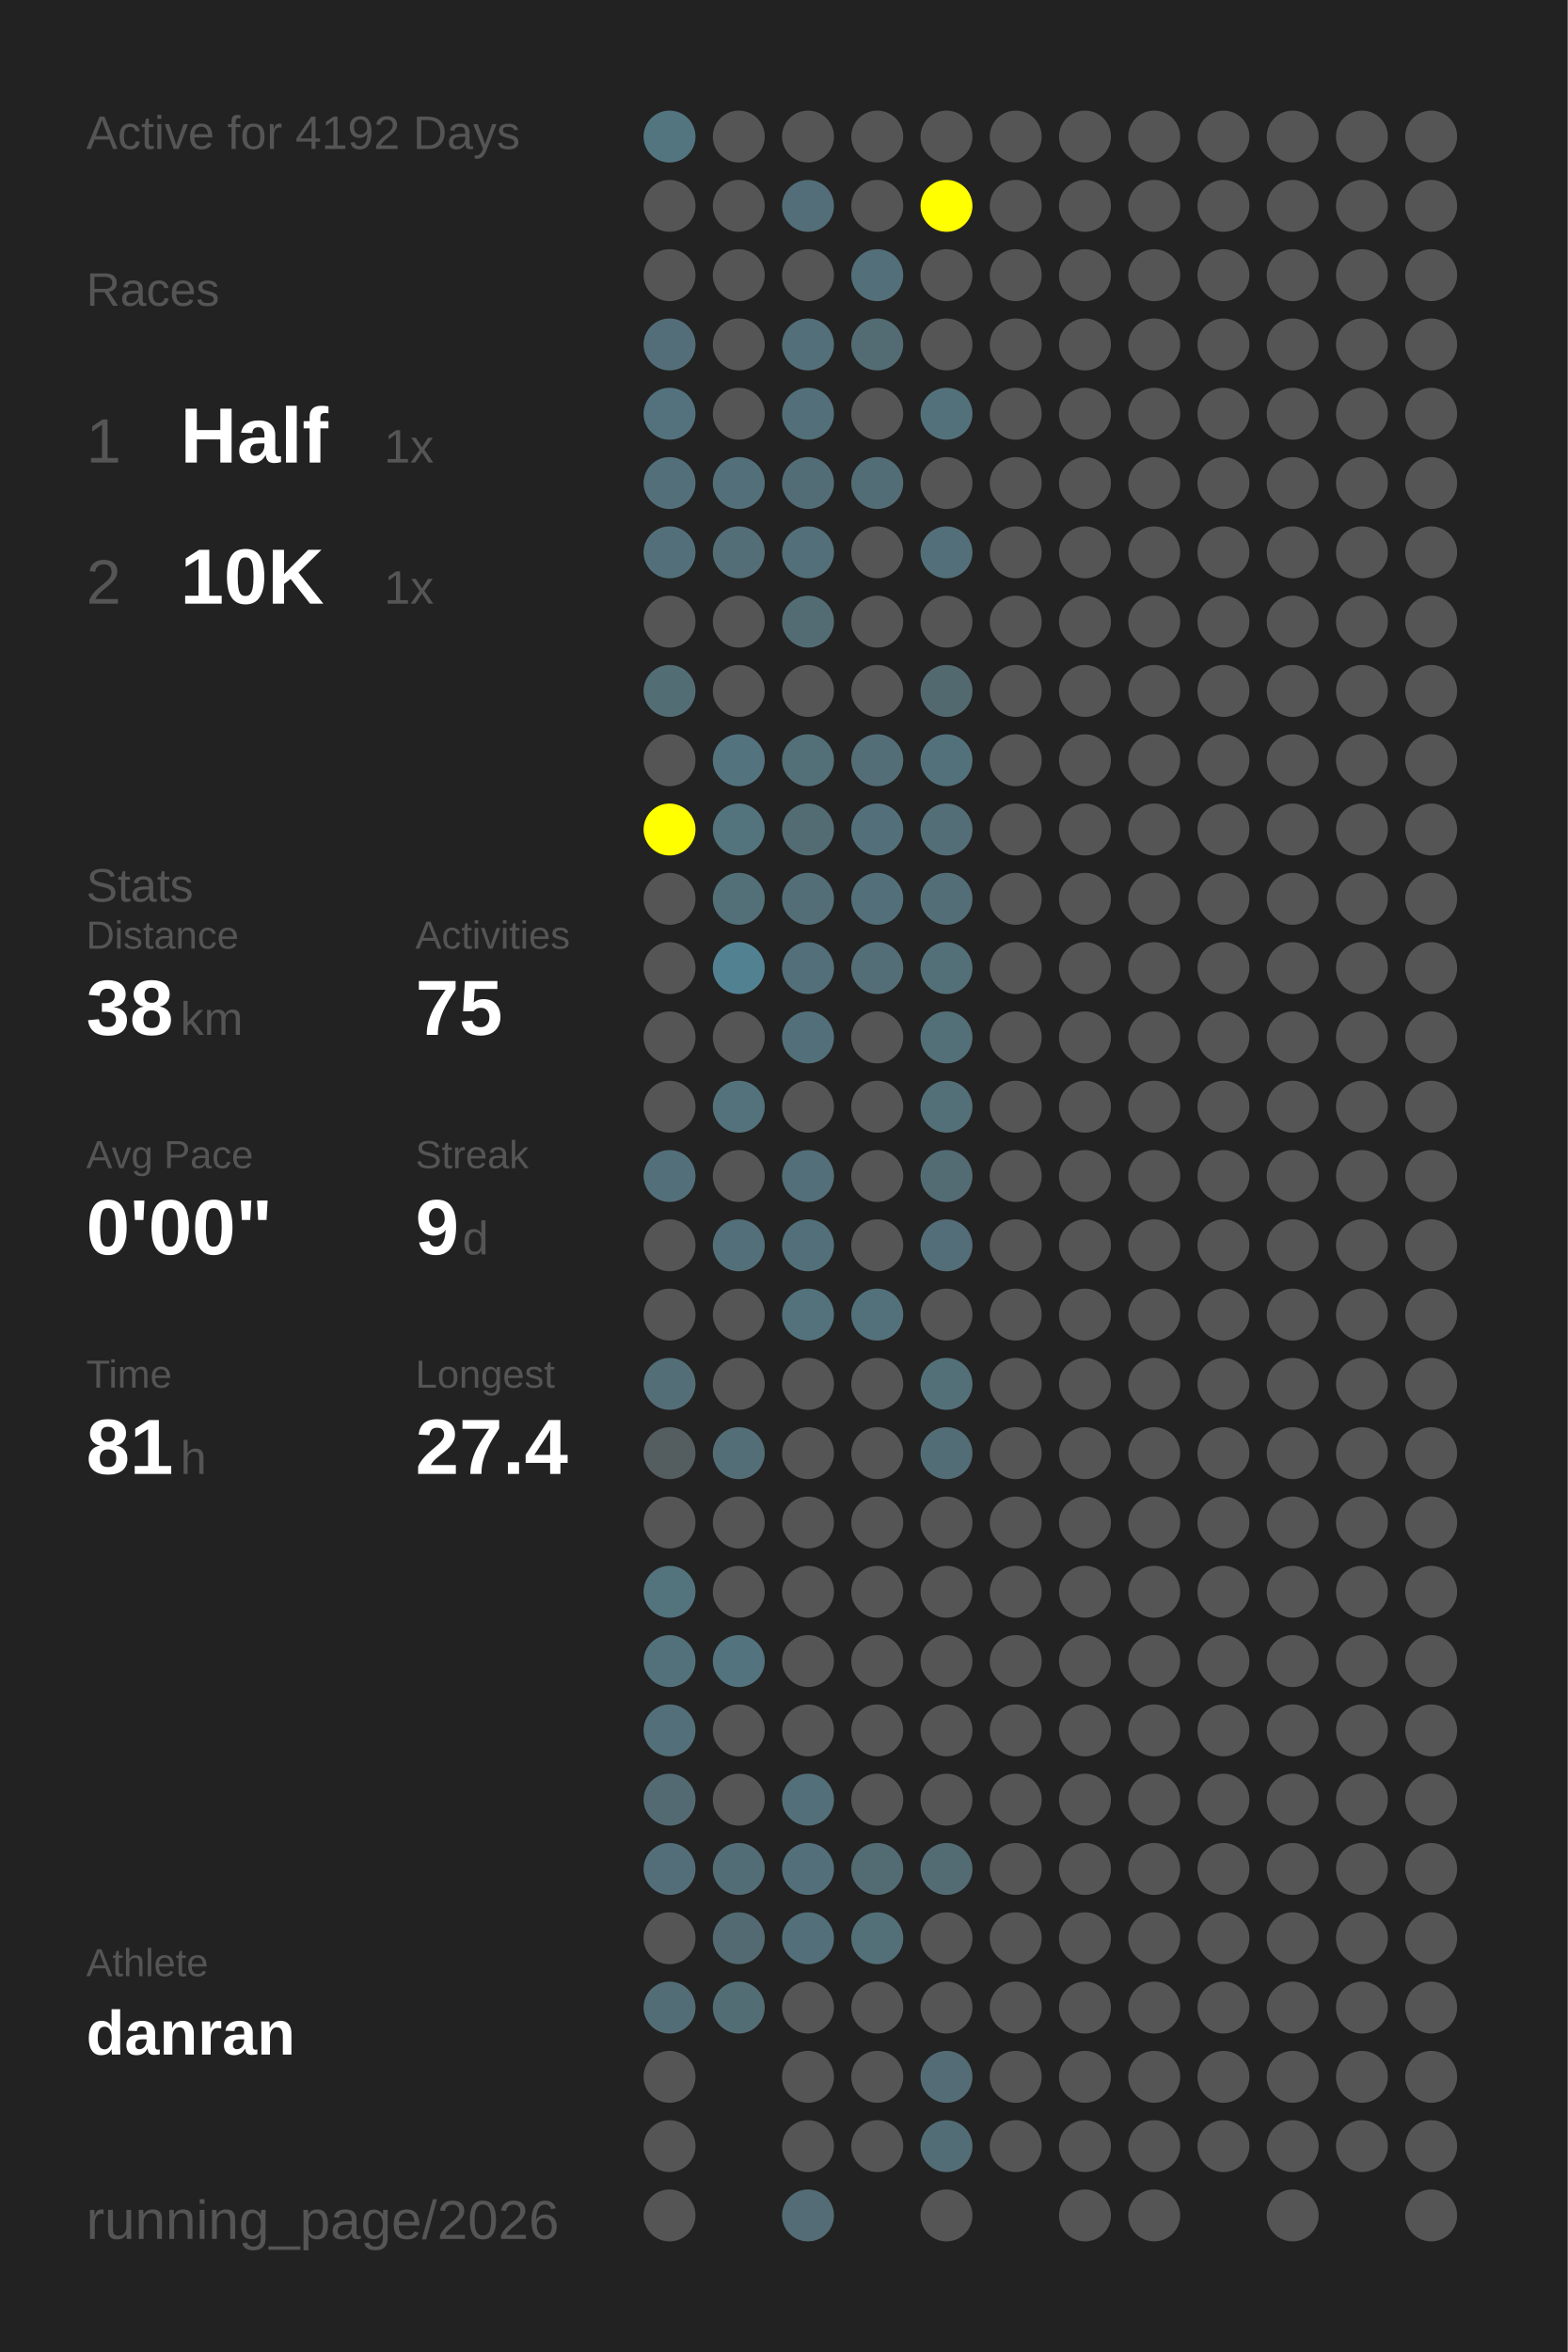
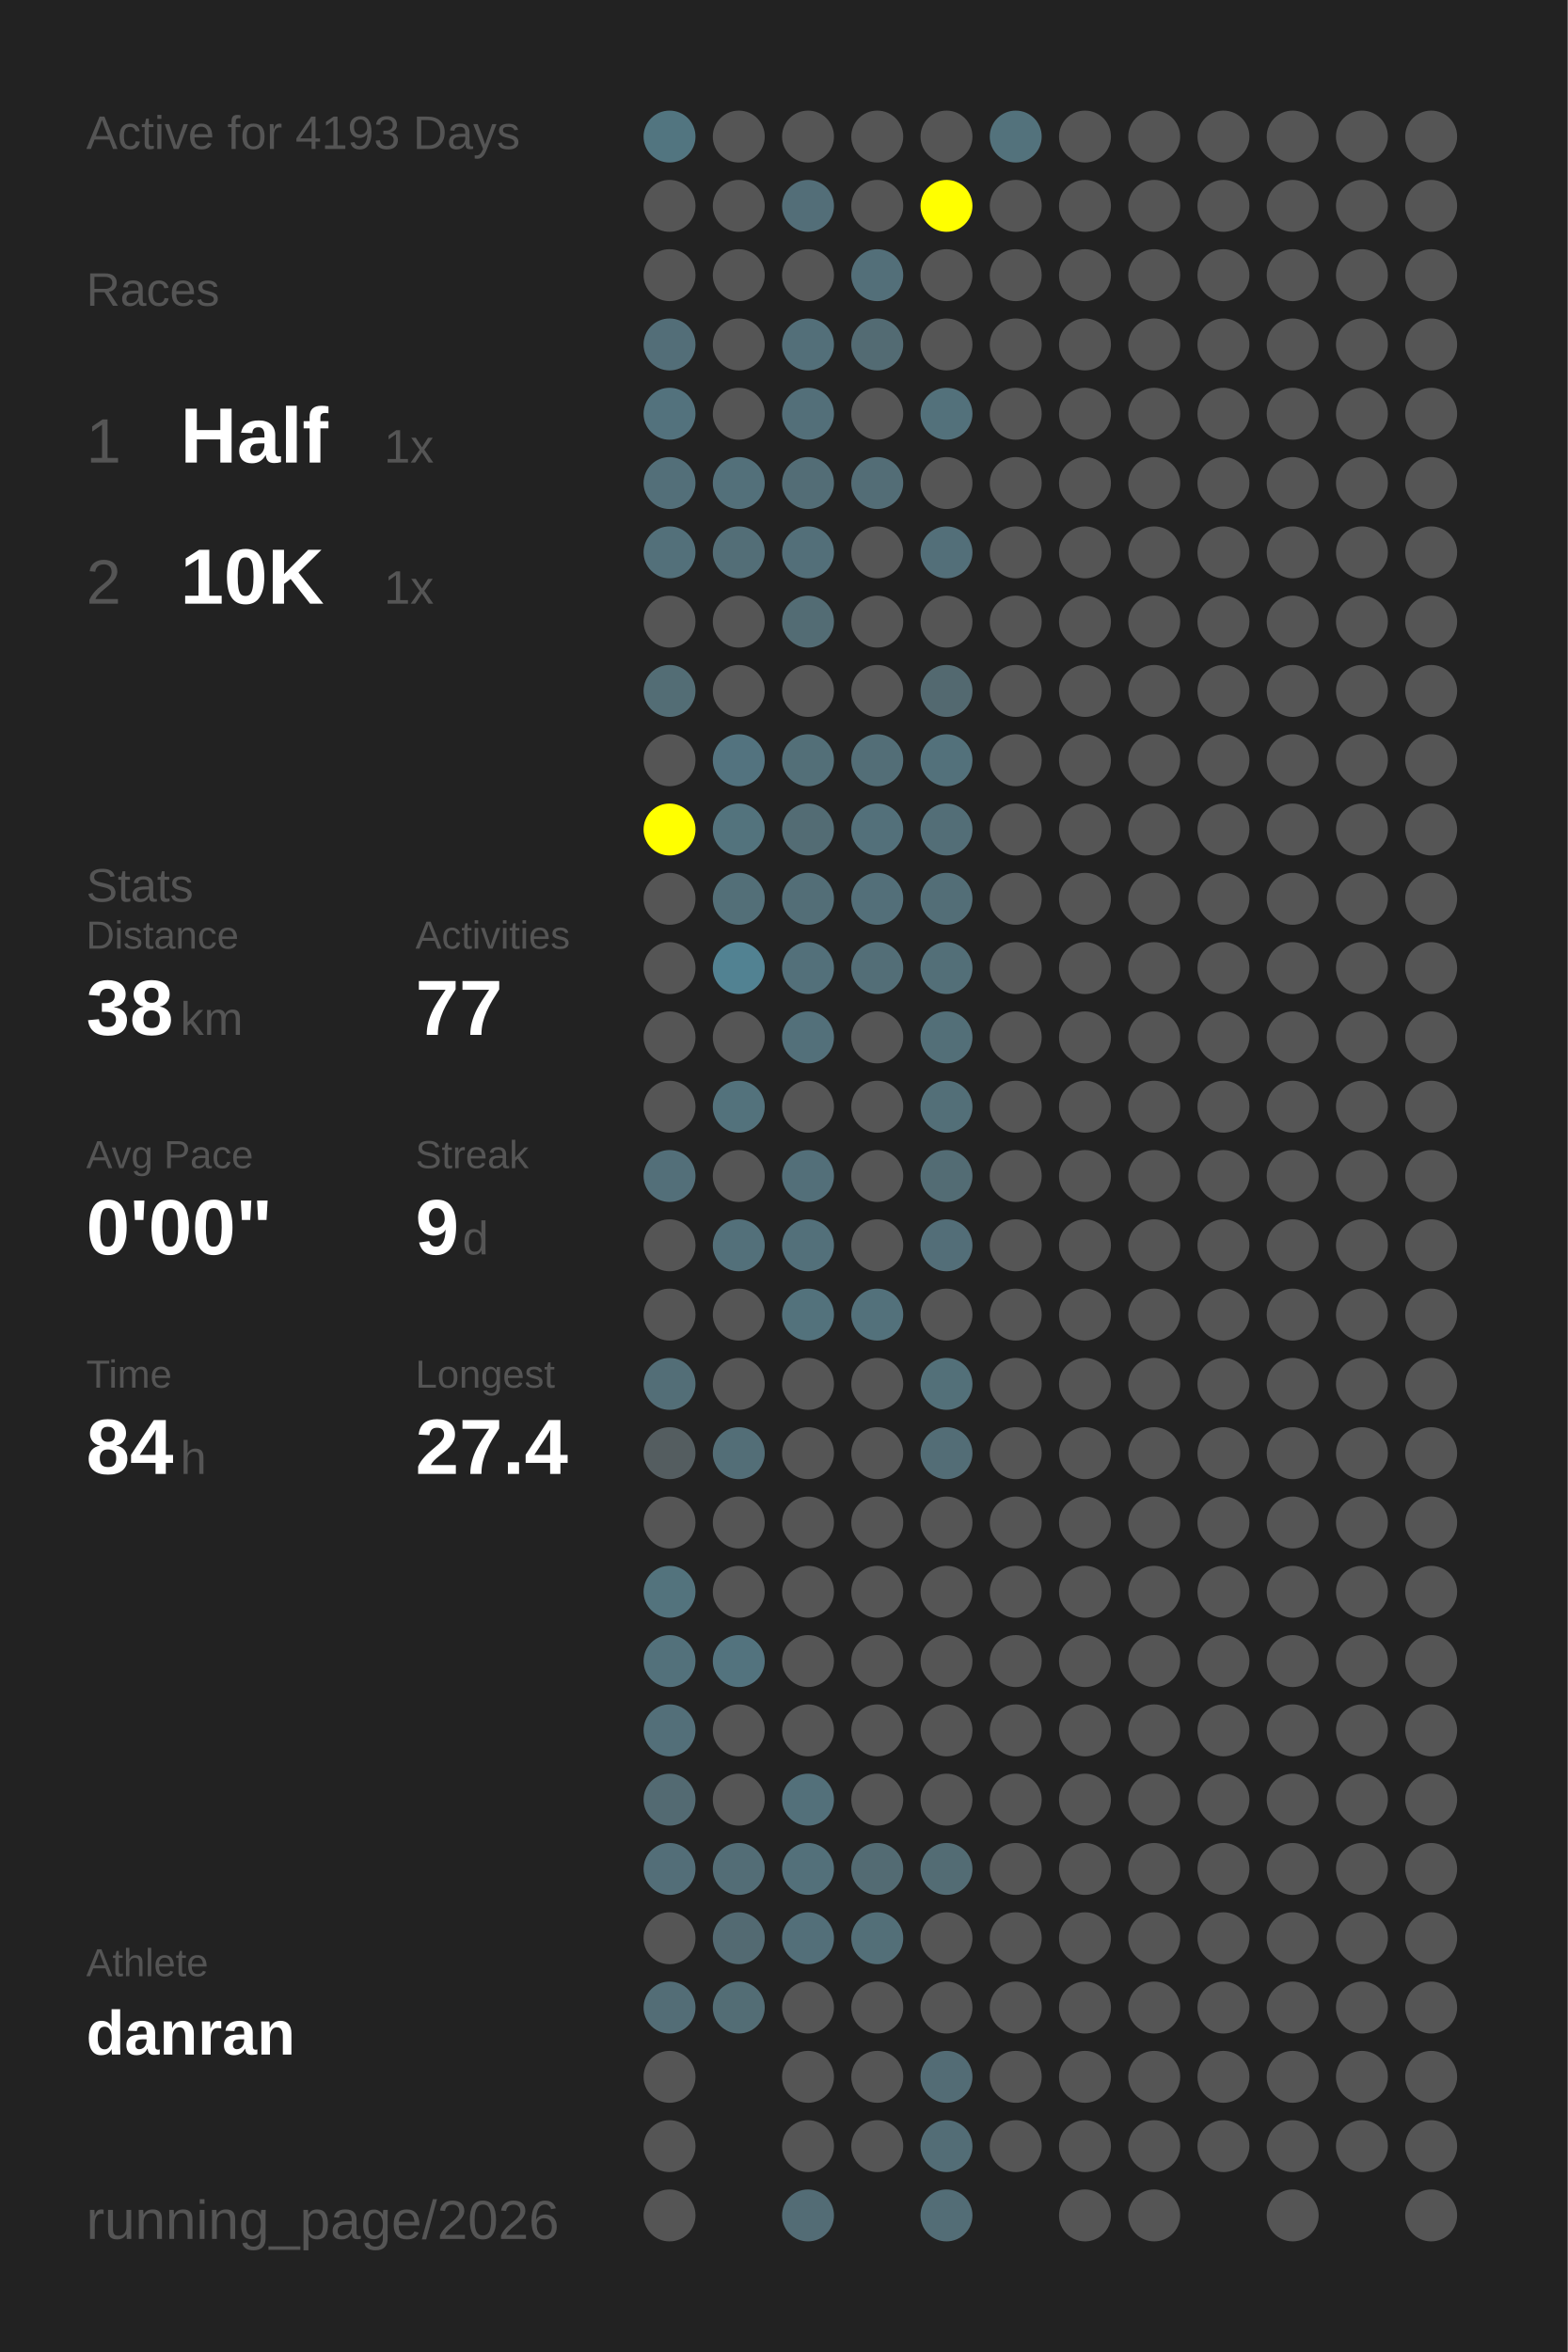
<svg xmlns="http://www.w3.org/2000/svg" baseProfile="full" height="300mm" version="1.1" viewBox="0,0,200,300" width="200mm">
  <defs />
  <rect fill="#222222" height="300" width="200" x="0" y="0" />
-   <text fill="#555555" style="font-size:6px; font-family:Arial;" x="11" y="19">Active for 4192 Days</text>
+   <text fill="#555555" style="font-size:6px; font-family:Arial;" x="11" y="19">Active for 4193 Days</text>
  <text fill="#555555" style="font-size:6px; font-family:Arial;" x="11" y="39">Races</text>
  <text fill="#555555" style="font-size:8px; font-family:Arial;" x="11" y="59">1</text>
  <text fill="#FFFFFF" style="font-size:10px; font-family:Arial; font-weight:bold;" x="23" y="59">Half</text>
  <text fill="#555555" style="font-size:6px; font-family:Arial;" x="49" y="59">1x</text>
  <text fill="#555555" style="font-size:8px; font-family:Arial;" x="11" y="77">2</text>
  <text fill="#FFFFFF" style="font-size:10px; font-family:Arial; font-weight:bold;" x="23" y="77">10K</text>
  <text fill="#555555" style="font-size:6px; font-family:Arial;" x="49" y="77">1x</text>
  <text fill="#555555" style="font-size:6px; font-family:Arial;" x="11" y="115">Stats</text>
  <text fill="#555555" style="font-size:5px; font-family:Arial;" x="11" y="121">Distance</text>
  <text fill="#FFFFFF" style="font-size:10px; font-family:Arial; font-weight:bold;" x="11" y="132">38</text>
  <text fill="#555555" style="font-size:6px; font-family:Arial;" x="23" y="132">km</text>
  <text fill="#555555" style="font-size:5px; font-family:Arial;" x="53" y="121">Activities</text>
-   <text fill="#FFFFFF" style="font-size:10px; font-family:Arial; font-weight:bold;" x="53" y="132">75</text>
+   <text fill="#FFFFFF" style="font-size:10px; font-family:Arial; font-weight:bold;" x="53" y="132">77</text>
  <text fill="#555555" style="font-size:5px; font-family:Arial;" x="11" y="149">Avg Pace</text>
  <text fill="#FFFFFF" style="font-size:10px; font-family:Arial; font-weight:bold;" x="11" y="160">0'00"</text>
  <text fill="#555555" style="font-size:5px; font-family:Arial;" x="53" y="149">Streak</text>
  <text fill="#FFFFFF" style="font-size:10px; font-family:Arial; font-weight:bold;" x="53" y="160">9</text>
  <text fill="#555555" style="font-size:6px; font-family:Arial;" x="59" y="160">d</text>
  <text fill="#555555" style="font-size:5px; font-family:Arial;" x="11" y="177">Time</text>
-   <text fill="#FFFFFF" style="font-size:10px; font-family:Arial; font-weight:bold;" x="11" y="188">81</text>
+   <text fill="#FFFFFF" style="font-size:10px; font-family:Arial; font-weight:bold;" x="11" y="188">84</text>
  <text fill="#555555" style="font-size:6px; font-family:Arial;" x="23" y="188">h</text>
  <text fill="#555555" style="font-size:5px; font-family:Arial;" x="53" y="177">Longest</text>
  <text fill="#FFFFFF" style="font-size:10px; font-family:Arial; font-weight:bold;" x="53" y="188">27.4</text>
  <text fill="#555555" style="font-size:5px; font-family:Arial;" x="11" y="252.065">Athlete</text>
  <text fill="#FFFFFF" style="font-size:8px; font-family:Arial; font-weight:bold;" x="11" y="262.065">danran</text>
  <text fill="#555555" style="font-size:7px; font-family:Arial;" x="11" y="285.581">running_page/2026</text>
  <circle cx="85.417" cy="17.419" fill="#527580" r="3.312" />
  <circle cx="85.417" cy="26.258" fill="#555555" r="3.312" />
  <circle cx="85.417" cy="35.097" fill="#555555" r="3.312" />
  <circle cx="85.417" cy="43.935" fill="#536e78" r="3.312" />
  <circle cx="85.417" cy="52.774" fill="#53727d" r="3.312" />
  <circle cx="85.417" cy="61.613" fill="#536f79" r="3.312" />
  <circle cx="85.417" cy="70.452" fill="#53707a" r="3.312" />
  <circle cx="85.417" cy="79.29" fill="#555555" r="3.312" />
  <circle cx="85.417" cy="88.129" fill="#536d75" r="3.312" />
  <circle cx="85.417" cy="96.968" fill="#555555" r="3.312" />
  <circle cx="85.417" cy="105.806" fill="#FFFF00" r="3.312" />
  <circle cx="85.417" cy="114.645" fill="#555555" r="3.312" />
  <circle cx="85.417" cy="123.484" fill="#555555" r="3.312" />
  <circle cx="85.417" cy="132.323" fill="#555555" r="3.312" />
  <circle cx="85.417" cy="141.161" fill="#555555" r="3.312" />
  <circle cx="85.417" cy="150" fill="#536f79" r="3.312" />
  <circle cx="85.417" cy="158.839" fill="#555555" r="3.312" />
  <circle cx="85.417" cy="167.677" fill="#555555" r="3.312" />
  <circle cx="85.417" cy="176.516" fill="#536e77" r="3.312" />
  <circle cx="85.417" cy="185.355" fill="#545d60" r="3.312" />
  <circle cx="85.417" cy="194.194" fill="#555555" r="3.312" />
  <circle cx="85.417" cy="203.032" fill="#53737d" r="3.312" />
  <circle cx="85.417" cy="211.871" fill="#53717b" r="3.312" />
  <circle cx="85.417" cy="220.71" fill="#536f79" r="3.312" />
  <circle cx="85.417" cy="229.548" fill="#536a72" r="3.312" />
  <circle cx="85.417" cy="238.387" fill="#536e78" r="3.312" />
  <circle cx="85.417" cy="247.226" fill="#555555" r="3.312" />
  <circle cx="85.417" cy="256.065" fill="#536d76" r="3.312" />
  <circle cx="85.417" cy="264.903" fill="#555555" r="3.312" />
  <circle cx="85.417" cy="273.742" fill="#555555" r="3.312" />
  <circle cx="85.417" cy="282.581" fill="#555555" r="3.312" />
  <circle cx="94.25" cy="17.419" fill="#555555" r="3.312" />
  <circle cx="94.25" cy="26.258" fill="#555555" r="3.312" />
  <circle cx="94.25" cy="35.097" fill="#555555" r="3.312" />
  <circle cx="94.25" cy="43.935" fill="#555555" r="3.312" />
  <circle cx="94.25" cy="52.774" fill="#555555" r="3.312" />
  <circle cx="94.25" cy="61.613" fill="#53707a" r="3.312" />
  <circle cx="94.25" cy="70.452" fill="#536e77" r="3.312" />
  <circle cx="94.25" cy="79.29" fill="#555555" r="3.312" />
  <circle cx="94.25" cy="88.129" fill="#555555" r="3.312" />
  <circle cx="94.25" cy="96.968" fill="#53737f" r="3.312" />
  <circle cx="94.25" cy="105.806" fill="#53737d" r="3.312" />
  <circle cx="94.25" cy="114.645" fill="#536f78" r="3.312" />
  <circle cx="94.25" cy="123.484" fill="#528292" r="3.312" />
  <circle cx="94.25" cy="132.323" fill="#555555" r="3.312" />
  <circle cx="94.25" cy="141.161" fill="#53727c" r="3.312" />
  <circle cx="94.25" cy="150" fill="#555555" r="3.312" />
  <circle cx="94.25" cy="158.839" fill="#53707a" r="3.312" />
  <circle cx="94.25" cy="167.677" fill="#555555" r="3.312" />
  <circle cx="94.25" cy="176.516" fill="#555555" r="3.312" />
  <circle cx="94.25" cy="185.355" fill="#536e77" r="3.312" />
  <circle cx="94.25" cy="194.194" fill="#555555" r="3.312" />
  <circle cx="94.25" cy="203.032" fill="#555555" r="3.312" />
  <circle cx="94.25" cy="211.871" fill="#53737e" r="3.312" />
  <circle cx="94.25" cy="220.71" fill="#555555" r="3.312" />
  <circle cx="94.25" cy="229.548" fill="#555555" r="3.312" />
  <circle cx="94.25" cy="238.387" fill="#536d76" r="3.312" />
  <circle cx="94.25" cy="247.226" fill="#536a72" r="3.312" />
  <circle cx="94.25" cy="256.065" fill="#536d75" r="3.312" />
  <circle cx="103.083" cy="17.419" fill="#555555" r="3.312" />
  <circle cx="103.083" cy="26.258" fill="#536e78" r="3.312" />
  <circle cx="103.083" cy="35.097" fill="#555555" r="3.312" />
  <circle cx="103.083" cy="43.935" fill="#536f79" r="3.312" />
  <circle cx="103.083" cy="52.774" fill="#536f79" r="3.312" />
  <circle cx="103.083" cy="61.613" fill="#536d76" r="3.312" />
  <circle cx="103.083" cy="70.452" fill="#536f79" r="3.312" />
  <circle cx="103.083" cy="79.29" fill="#536c74" r="3.312" />
  <circle cx="103.083" cy="88.129" fill="#555555" r="3.312" />
  <circle cx="103.083" cy="96.968" fill="#536f78" r="3.312" />
  <circle cx="103.083" cy="105.806" fill="#536c74" r="3.312" />
  <circle cx="103.083" cy="114.645" fill="#536e77" r="3.312" />
  <circle cx="103.083" cy="123.484" fill="#53707a" r="3.312" />
  <circle cx="103.083" cy="132.323" fill="#53707a" r="3.312" />
  <circle cx="103.083" cy="141.161" fill="#555555" r="3.312" />
  <circle cx="103.083" cy="150" fill="#536f79" r="3.312" />
  <circle cx="103.083" cy="158.839" fill="#53707a" r="3.312" />
  <circle cx="103.083" cy="167.677" fill="#53727c" r="3.312" />
  <circle cx="103.083" cy="176.516" fill="#555555" r="3.312" />
  <circle cx="103.083" cy="185.355" fill="#555555" r="3.312" />
  <circle cx="103.083" cy="194.194" fill="#555555" r="3.312" />
  <circle cx="103.083" cy="203.032" fill="#555555" r="3.312" />
  <circle cx="103.083" cy="211.871" fill="#555555" r="3.312" />
  <circle cx="103.083" cy="220.71" fill="#555555" r="3.312" />
  <circle cx="103.083" cy="229.548" fill="#53707a" r="3.312" />
  <circle cx="103.083" cy="238.387" fill="#53707a" r="3.312" />
  <circle cx="103.083" cy="247.226" fill="#536f79" r="3.312" />
  <circle cx="103.083" cy="256.065" fill="#555555" r="3.312" />
  <circle cx="103.083" cy="264.903" fill="#555555" r="3.312" />
  <circle cx="103.083" cy="273.742" fill="#555555" r="3.312" />
  <circle cx="103.083" cy="282.581" fill="#536c75" r="3.312" />
  <circle cx="111.917" cy="17.419" fill="#555555" r="3.312" />
  <circle cx="111.917" cy="26.258" fill="#555555" r="3.312" />
  <circle cx="111.917" cy="35.097" fill="#536f79" r="3.312" />
  <circle cx="111.917" cy="43.935" fill="#536b73" r="3.312" />
  <circle cx="111.917" cy="52.774" fill="#555555" r="3.312" />
  <circle cx="111.917" cy="61.613" fill="#536d76" r="3.312" />
  <circle cx="111.917" cy="70.452" fill="#555555" r="3.312" />
  <circle cx="111.917" cy="79.29" fill="#555555" r="3.312" />
  <circle cx="111.917" cy="88.129" fill="#555555" r="3.312" />
  <circle cx="111.917" cy="96.968" fill="#536e77" r="3.312" />
  <circle cx="111.917" cy="105.806" fill="#53707a" r="3.312" />
  <circle cx="111.917" cy="114.645" fill="#536f79" r="3.312" />
  <circle cx="111.917" cy="123.484" fill="#536e77" r="3.312" />
  <circle cx="111.917" cy="132.323" fill="#555555" r="3.312" />
  <circle cx="111.917" cy="141.161" fill="#555555" r="3.312" />
  <circle cx="111.917" cy="150" fill="#555555" r="3.312" />
  <circle cx="111.917" cy="158.839" fill="#555555" r="3.312" />
  <circle cx="111.917" cy="167.677" fill="#53717b" r="3.312" />
  <circle cx="111.917" cy="176.516" fill="#555555" r="3.312" />
  <circle cx="111.917" cy="185.355" fill="#555555" r="3.312" />
  <circle cx="111.917" cy="194.194" fill="#555555" r="3.312" />
  <circle cx="111.917" cy="203.032" fill="#555555" r="3.312" />
  <circle cx="111.917" cy="211.871" fill="#555555" r="3.312" />
  <circle cx="111.917" cy="220.71" fill="#555555" r="3.312" />
  <circle cx="111.917" cy="229.548" fill="#555555" r="3.312" />
  <circle cx="111.917" cy="238.387" fill="#536b73" r="3.312" />
  <circle cx="111.917" cy="247.226" fill="#536f78" r="3.312" />
  <circle cx="111.917" cy="256.065" fill="#555555" r="3.312" />
  <circle cx="111.917" cy="264.903" fill="#555555" r="3.312" />
  <circle cx="111.917" cy="273.742" fill="#555555" r="3.312" />
  <circle cx="120.75" cy="17.419" fill="#555555" r="3.312" />
  <circle cx="120.75" cy="26.258" fill="#FFFF00" r="3.312" />
  <circle cx="120.75" cy="35.097" fill="#555555" r="3.312" />
  <circle cx="120.75" cy="43.935" fill="#555555" r="3.312" />
  <circle cx="120.75" cy="52.774" fill="#53717b" r="3.312" />
  <circle cx="120.75" cy="61.613" fill="#555555" r="3.312" />
  <circle cx="120.75" cy="70.452" fill="#536f79" r="3.312" />
  <circle cx="120.75" cy="79.29" fill="#555555" r="3.312" />
  <circle cx="120.75" cy="88.129" fill="#536970" r="3.312" />
  <circle cx="120.75" cy="96.968" fill="#53717b" r="3.312" />
  <circle cx="120.75" cy="105.806" fill="#536e77" r="3.312" />
  <circle cx="120.75" cy="114.645" fill="#536e77" r="3.312" />
  <circle cx="120.75" cy="123.484" fill="#536f78" r="3.312" />
  <circle cx="120.75" cy="132.323" fill="#536f78" r="3.312" />
  <circle cx="120.75" cy="141.161" fill="#536f78" r="3.312" />
  <circle cx="120.75" cy="150" fill="#536c74" r="3.312" />
  <circle cx="120.75" cy="158.839" fill="#536e78" r="3.312" />
  <circle cx="120.75" cy="167.677" fill="#555555" r="3.312" />
  <circle cx="120.75" cy="176.516" fill="#537079" r="3.312" />
  <circle cx="120.75" cy="185.355" fill="#536d76" r="3.312" />
  <circle cx="120.75" cy="194.194" fill="#555555" r="3.312" />
  <circle cx="120.75" cy="203.032" fill="#555555" r="3.312" />
  <circle cx="120.75" cy="211.871" fill="#555555" r="3.312" />
  <circle cx="120.75" cy="220.71" fill="#555555" r="3.312" />
  <circle cx="120.75" cy="229.548" fill="#555555" r="3.312" />
  <circle cx="120.75" cy="238.387" fill="#536c74" r="3.312" />
  <circle cx="120.75" cy="247.226" fill="#555555" r="3.312" />
  <circle cx="120.75" cy="256.065" fill="#555555" r="3.312" />
  <circle cx="120.75" cy="264.903" fill="#536c75" r="3.312" />
  <circle cx="120.75" cy="273.742" fill="#536d76" r="3.312" />
-   <circle cx="120.75" cy="282.581" fill="#555555" r="3.312" />
-   <circle cx="129.583" cy="17.419" fill="#555555" r="3.312" />
+   <circle cx="120.75" cy="282.581" fill="#536d76" r="3.312" />
+   <circle cx="129.583" cy="17.419" fill="#53727c" r="3.312" />
  <circle cx="129.583" cy="26.258" fill="#555555" r="3.312" />
  <circle cx="129.583" cy="35.097" fill="#555555" r="3.312" />
  <circle cx="129.583" cy="43.935" fill="#555555" r="3.312" />
  <circle cx="129.583" cy="52.774" fill="#555555" r="3.312" />
  <circle cx="129.583" cy="61.613" fill="#555555" r="3.312" />
  <circle cx="129.583" cy="70.452" fill="#555555" r="3.312" />
  <circle cx="129.583" cy="79.29" fill="#555555" r="3.312" />
  <circle cx="129.583" cy="88.129" fill="#555555" r="3.312" />
  <circle cx="129.583" cy="96.968" fill="#555555" r="3.312" />
  <circle cx="129.583" cy="105.806" fill="#555555" r="3.312" />
  <circle cx="129.583" cy="114.645" fill="#555555" r="3.312" />
  <circle cx="129.583" cy="123.484" fill="#555555" r="3.312" />
  <circle cx="129.583" cy="132.323" fill="#555555" r="3.312" />
  <circle cx="129.583" cy="141.161" fill="#555555" r="3.312" />
  <circle cx="129.583" cy="150" fill="#555555" r="3.312" />
  <circle cx="129.583" cy="158.839" fill="#555555" r="3.312" />
  <circle cx="129.583" cy="167.677" fill="#555555" r="3.312" />
  <circle cx="129.583" cy="176.516" fill="#555555" r="3.312" />
  <circle cx="129.583" cy="185.355" fill="#555555" r="3.312" />
  <circle cx="129.583" cy="194.194" fill="#555555" r="3.312" />
  <circle cx="129.583" cy="203.032" fill="#555555" r="3.312" />
  <circle cx="129.583" cy="211.871" fill="#555555" r="3.312" />
  <circle cx="129.583" cy="220.71" fill="#555555" r="3.312" />
  <circle cx="129.583" cy="229.548" fill="#555555" r="3.312" />
  <circle cx="129.583" cy="238.387" fill="#555555" r="3.312" />
  <circle cx="129.583" cy="247.226" fill="#555555" r="3.312" />
  <circle cx="129.583" cy="256.065" fill="#555555" r="3.312" />
  <circle cx="129.583" cy="264.903" fill="#555555" r="3.312" />
  <circle cx="129.583" cy="273.742" fill="#555555" r="3.312" />
  <circle cx="138.417" cy="17.419" fill="#555555" r="3.312" />
  <circle cx="138.417" cy="26.258" fill="#555555" r="3.312" />
  <circle cx="138.417" cy="35.097" fill="#555555" r="3.312" />
  <circle cx="138.417" cy="43.935" fill="#555555" r="3.312" />
  <circle cx="138.417" cy="52.774" fill="#555555" r="3.312" />
  <circle cx="138.417" cy="61.613" fill="#555555" r="3.312" />
  <circle cx="138.417" cy="70.452" fill="#555555" r="3.312" />
  <circle cx="138.417" cy="79.29" fill="#555555" r="3.312" />
  <circle cx="138.417" cy="88.129" fill="#555555" r="3.312" />
  <circle cx="138.417" cy="96.968" fill="#555555" r="3.312" />
  <circle cx="138.417" cy="105.806" fill="#555555" r="3.312" />
  <circle cx="138.417" cy="114.645" fill="#555555" r="3.312" />
  <circle cx="138.417" cy="123.484" fill="#555555" r="3.312" />
  <circle cx="138.417" cy="132.323" fill="#555555" r="3.312" />
  <circle cx="138.417" cy="141.161" fill="#555555" r="3.312" />
  <circle cx="138.417" cy="150" fill="#555555" r="3.312" />
  <circle cx="138.417" cy="158.839" fill="#555555" r="3.312" />
  <circle cx="138.417" cy="167.677" fill="#555555" r="3.312" />
  <circle cx="138.417" cy="176.516" fill="#555555" r="3.312" />
  <circle cx="138.417" cy="185.355" fill="#555555" r="3.312" />
  <circle cx="138.417" cy="194.194" fill="#555555" r="3.312" />
  <circle cx="138.417" cy="203.032" fill="#555555" r="3.312" />
  <circle cx="138.417" cy="211.871" fill="#555555" r="3.312" />
  <circle cx="138.417" cy="220.71" fill="#555555" r="3.312" />
  <circle cx="138.417" cy="229.548" fill="#555555" r="3.312" />
  <circle cx="138.417" cy="238.387" fill="#555555" r="3.312" />
  <circle cx="138.417" cy="247.226" fill="#555555" r="3.312" />
  <circle cx="138.417" cy="256.065" fill="#555555" r="3.312" />
  <circle cx="138.417" cy="264.903" fill="#555555" r="3.312" />
  <circle cx="138.417" cy="273.742" fill="#555555" r="3.312" />
  <circle cx="138.417" cy="282.581" fill="#555555" r="3.312" />
  <circle cx="147.25" cy="17.419" fill="#555555" r="3.312" />
  <circle cx="147.25" cy="26.258" fill="#555555" r="3.312" />
  <circle cx="147.25" cy="35.097" fill="#555555" r="3.312" />
  <circle cx="147.25" cy="43.935" fill="#555555" r="3.312" />
  <circle cx="147.25" cy="52.774" fill="#555555" r="3.312" />
  <circle cx="147.25" cy="61.613" fill="#555555" r="3.312" />
  <circle cx="147.25" cy="70.452" fill="#555555" r="3.312" />
  <circle cx="147.25" cy="79.29" fill="#555555" r="3.312" />
  <circle cx="147.25" cy="88.129" fill="#555555" r="3.312" />
  <circle cx="147.25" cy="96.968" fill="#555555" r="3.312" />
  <circle cx="147.25" cy="105.806" fill="#555555" r="3.312" />
  <circle cx="147.25" cy="114.645" fill="#555555" r="3.312" />
  <circle cx="147.25" cy="123.484" fill="#555555" r="3.312" />
  <circle cx="147.25" cy="132.323" fill="#555555" r="3.312" />
  <circle cx="147.25" cy="141.161" fill="#555555" r="3.312" />
  <circle cx="147.25" cy="150" fill="#555555" r="3.312" />
  <circle cx="147.25" cy="158.839" fill="#555555" r="3.312" />
  <circle cx="147.25" cy="167.677" fill="#555555" r="3.312" />
  <circle cx="147.25" cy="176.516" fill="#555555" r="3.312" />
  <circle cx="147.25" cy="185.355" fill="#555555" r="3.312" />
  <circle cx="147.25" cy="194.194" fill="#555555" r="3.312" />
  <circle cx="147.25" cy="203.032" fill="#555555" r="3.312" />
  <circle cx="147.25" cy="211.871" fill="#555555" r="3.312" />
  <circle cx="147.25" cy="220.71" fill="#555555" r="3.312" />
  <circle cx="147.25" cy="229.548" fill="#555555" r="3.312" />
  <circle cx="147.25" cy="238.387" fill="#555555" r="3.312" />
  <circle cx="147.25" cy="247.226" fill="#555555" r="3.312" />
  <circle cx="147.25" cy="256.065" fill="#555555" r="3.312" />
  <circle cx="147.25" cy="264.903" fill="#555555" r="3.312" />
  <circle cx="147.25" cy="273.742" fill="#555555" r="3.312" />
  <circle cx="147.25" cy="282.581" fill="#555555" r="3.312" />
  <circle cx="156.083" cy="17.419" fill="#555555" r="3.312" />
  <circle cx="156.083" cy="26.258" fill="#555555" r="3.312" />
  <circle cx="156.083" cy="35.097" fill="#555555" r="3.312" />
  <circle cx="156.083" cy="43.935" fill="#555555" r="3.312" />
  <circle cx="156.083" cy="52.774" fill="#555555" r="3.312" />
  <circle cx="156.083" cy="61.613" fill="#555555" r="3.312" />
  <circle cx="156.083" cy="70.452" fill="#555555" r="3.312" />
  <circle cx="156.083" cy="79.29" fill="#555555" r="3.312" />
  <circle cx="156.083" cy="88.129" fill="#555555" r="3.312" />
  <circle cx="156.083" cy="96.968" fill="#555555" r="3.312" />
  <circle cx="156.083" cy="105.806" fill="#555555" r="3.312" />
  <circle cx="156.083" cy="114.645" fill="#555555" r="3.312" />
  <circle cx="156.083" cy="123.484" fill="#555555" r="3.312" />
  <circle cx="156.083" cy="132.323" fill="#555555" r="3.312" />
  <circle cx="156.083" cy="141.161" fill="#555555" r="3.312" />
  <circle cx="156.083" cy="150" fill="#555555" r="3.312" />
  <circle cx="156.083" cy="158.839" fill="#555555" r="3.312" />
  <circle cx="156.083" cy="167.677" fill="#555555" r="3.312" />
  <circle cx="156.083" cy="176.516" fill="#555555" r="3.312" />
  <circle cx="156.083" cy="185.355" fill="#555555" r="3.312" />
  <circle cx="156.083" cy="194.194" fill="#555555" r="3.312" />
  <circle cx="156.083" cy="203.032" fill="#555555" r="3.312" />
  <circle cx="156.083" cy="211.871" fill="#555555" r="3.312" />
  <circle cx="156.083" cy="220.71" fill="#555555" r="3.312" />
  <circle cx="156.083" cy="229.548" fill="#555555" r="3.312" />
  <circle cx="156.083" cy="238.387" fill="#555555" r="3.312" />
  <circle cx="156.083" cy="247.226" fill="#555555" r="3.312" />
  <circle cx="156.083" cy="256.065" fill="#555555" r="3.312" />
  <circle cx="156.083" cy="264.903" fill="#555555" r="3.312" />
  <circle cx="156.083" cy="273.742" fill="#555555" r="3.312" />
  <circle cx="164.917" cy="17.419" fill="#555555" r="3.312" />
  <circle cx="164.917" cy="26.258" fill="#555555" r="3.312" />
  <circle cx="164.917" cy="35.097" fill="#555555" r="3.312" />
  <circle cx="164.917" cy="43.935" fill="#555555" r="3.312" />
  <circle cx="164.917" cy="52.774" fill="#555555" r="3.312" />
  <circle cx="164.917" cy="61.613" fill="#555555" r="3.312" />
  <circle cx="164.917" cy="70.452" fill="#555555" r="3.312" />
  <circle cx="164.917" cy="79.29" fill="#555555" r="3.312" />
  <circle cx="164.917" cy="88.129" fill="#555555" r="3.312" />
  <circle cx="164.917" cy="96.968" fill="#555555" r="3.312" />
  <circle cx="164.917" cy="105.806" fill="#555555" r="3.312" />
  <circle cx="164.917" cy="114.645" fill="#555555" r="3.312" />
  <circle cx="164.917" cy="123.484" fill="#555555" r="3.312" />
  <circle cx="164.917" cy="132.323" fill="#555555" r="3.312" />
  <circle cx="164.917" cy="141.161" fill="#555555" r="3.312" />
  <circle cx="164.917" cy="150" fill="#555555" r="3.312" />
  <circle cx="164.917" cy="158.839" fill="#555555" r="3.312" />
  <circle cx="164.917" cy="167.677" fill="#555555" r="3.312" />
  <circle cx="164.917" cy="176.516" fill="#555555" r="3.312" />
  <circle cx="164.917" cy="185.355" fill="#555555" r="3.312" />
  <circle cx="164.917" cy="194.194" fill="#555555" r="3.312" />
  <circle cx="164.917" cy="203.032" fill="#555555" r="3.312" />
  <circle cx="164.917" cy="211.871" fill="#555555" r="3.312" />
  <circle cx="164.917" cy="220.71" fill="#555555" r="3.312" />
  <circle cx="164.917" cy="229.548" fill="#555555" r="3.312" />
  <circle cx="164.917" cy="238.387" fill="#555555" r="3.312" />
  <circle cx="164.917" cy="247.226" fill="#555555" r="3.312" />
  <circle cx="164.917" cy="256.065" fill="#555555" r="3.312" />
  <circle cx="164.917" cy="264.903" fill="#555555" r="3.312" />
  <circle cx="164.917" cy="273.742" fill="#555555" r="3.312" />
  <circle cx="164.917" cy="282.581" fill="#555555" r="3.312" />
  <circle cx="173.75" cy="17.419" fill="#555555" r="3.312" />
  <circle cx="173.75" cy="26.258" fill="#555555" r="3.312" />
  <circle cx="173.75" cy="35.097" fill="#555555" r="3.312" />
  <circle cx="173.75" cy="43.935" fill="#555555" r="3.312" />
  <circle cx="173.75" cy="52.774" fill="#555555" r="3.312" />
  <circle cx="173.75" cy="61.613" fill="#555555" r="3.312" />
  <circle cx="173.75" cy="70.452" fill="#555555" r="3.312" />
  <circle cx="173.75" cy="79.29" fill="#555555" r="3.312" />
  <circle cx="173.75" cy="88.129" fill="#555555" r="3.312" />
  <circle cx="173.75" cy="96.968" fill="#555555" r="3.312" />
  <circle cx="173.75" cy="105.806" fill="#555555" r="3.312" />
  <circle cx="173.75" cy="114.645" fill="#555555" r="3.312" />
  <circle cx="173.75" cy="123.484" fill="#555555" r="3.312" />
  <circle cx="173.75" cy="132.323" fill="#555555" r="3.312" />
  <circle cx="173.75" cy="141.161" fill="#555555" r="3.312" />
  <circle cx="173.75" cy="150" fill="#555555" r="3.312" />
  <circle cx="173.75" cy="158.839" fill="#555555" r="3.312" />
  <circle cx="173.75" cy="167.677" fill="#555555" r="3.312" />
  <circle cx="173.75" cy="176.516" fill="#555555" r="3.312" />
  <circle cx="173.75" cy="185.355" fill="#555555" r="3.312" />
  <circle cx="173.75" cy="194.194" fill="#555555" r="3.312" />
  <circle cx="173.75" cy="203.032" fill="#555555" r="3.312" />
  <circle cx="173.75" cy="211.871" fill="#555555" r="3.312" />
  <circle cx="173.75" cy="220.71" fill="#555555" r="3.312" />
  <circle cx="173.75" cy="229.548" fill="#555555" r="3.312" />
  <circle cx="173.75" cy="238.387" fill="#555555" r="3.312" />
  <circle cx="173.75" cy="247.226" fill="#555555" r="3.312" />
  <circle cx="173.75" cy="256.065" fill="#555555" r="3.312" />
  <circle cx="173.75" cy="264.903" fill="#555555" r="3.312" />
  <circle cx="173.75" cy="273.742" fill="#555555" r="3.312" />
  <circle cx="182.583" cy="17.419" fill="#555555" r="3.312" />
  <circle cx="182.583" cy="26.258" fill="#555555" r="3.312" />
  <circle cx="182.583" cy="35.097" fill="#555555" r="3.312" />
  <circle cx="182.583" cy="43.935" fill="#555555" r="3.312" />
  <circle cx="182.583" cy="52.774" fill="#555555" r="3.312" />
  <circle cx="182.583" cy="61.613" fill="#555555" r="3.312" />
  <circle cx="182.583" cy="70.452" fill="#555555" r="3.312" />
  <circle cx="182.583" cy="79.29" fill="#555555" r="3.312" />
  <circle cx="182.583" cy="88.129" fill="#555555" r="3.312" />
  <circle cx="182.583" cy="96.968" fill="#555555" r="3.312" />
  <circle cx="182.583" cy="105.806" fill="#555555" r="3.312" />
  <circle cx="182.583" cy="114.645" fill="#555555" r="3.312" />
  <circle cx="182.583" cy="123.484" fill="#555555" r="3.312" />
  <circle cx="182.583" cy="132.323" fill="#555555" r="3.312" />
  <circle cx="182.583" cy="141.161" fill="#555555" r="3.312" />
  <circle cx="182.583" cy="150" fill="#555555" r="3.312" />
  <circle cx="182.583" cy="158.839" fill="#555555" r="3.312" />
  <circle cx="182.583" cy="167.677" fill="#555555" r="3.312" />
  <circle cx="182.583" cy="176.516" fill="#555555" r="3.312" />
  <circle cx="182.583" cy="185.355" fill="#555555" r="3.312" />
  <circle cx="182.583" cy="194.194" fill="#555555" r="3.312" />
  <circle cx="182.583" cy="203.032" fill="#555555" r="3.312" />
  <circle cx="182.583" cy="211.871" fill="#555555" r="3.312" />
  <circle cx="182.583" cy="220.71" fill="#555555" r="3.312" />
  <circle cx="182.583" cy="229.548" fill="#555555" r="3.312" />
  <circle cx="182.583" cy="238.387" fill="#555555" r="3.312" />
  <circle cx="182.583" cy="247.226" fill="#555555" r="3.312" />
  <circle cx="182.583" cy="256.065" fill="#555555" r="3.312" />
  <circle cx="182.583" cy="264.903" fill="#555555" r="3.312" />
  <circle cx="182.583" cy="273.742" fill="#555555" r="3.312" />
  <circle cx="182.583" cy="282.581" fill="#555555" r="3.312" />
</svg>
